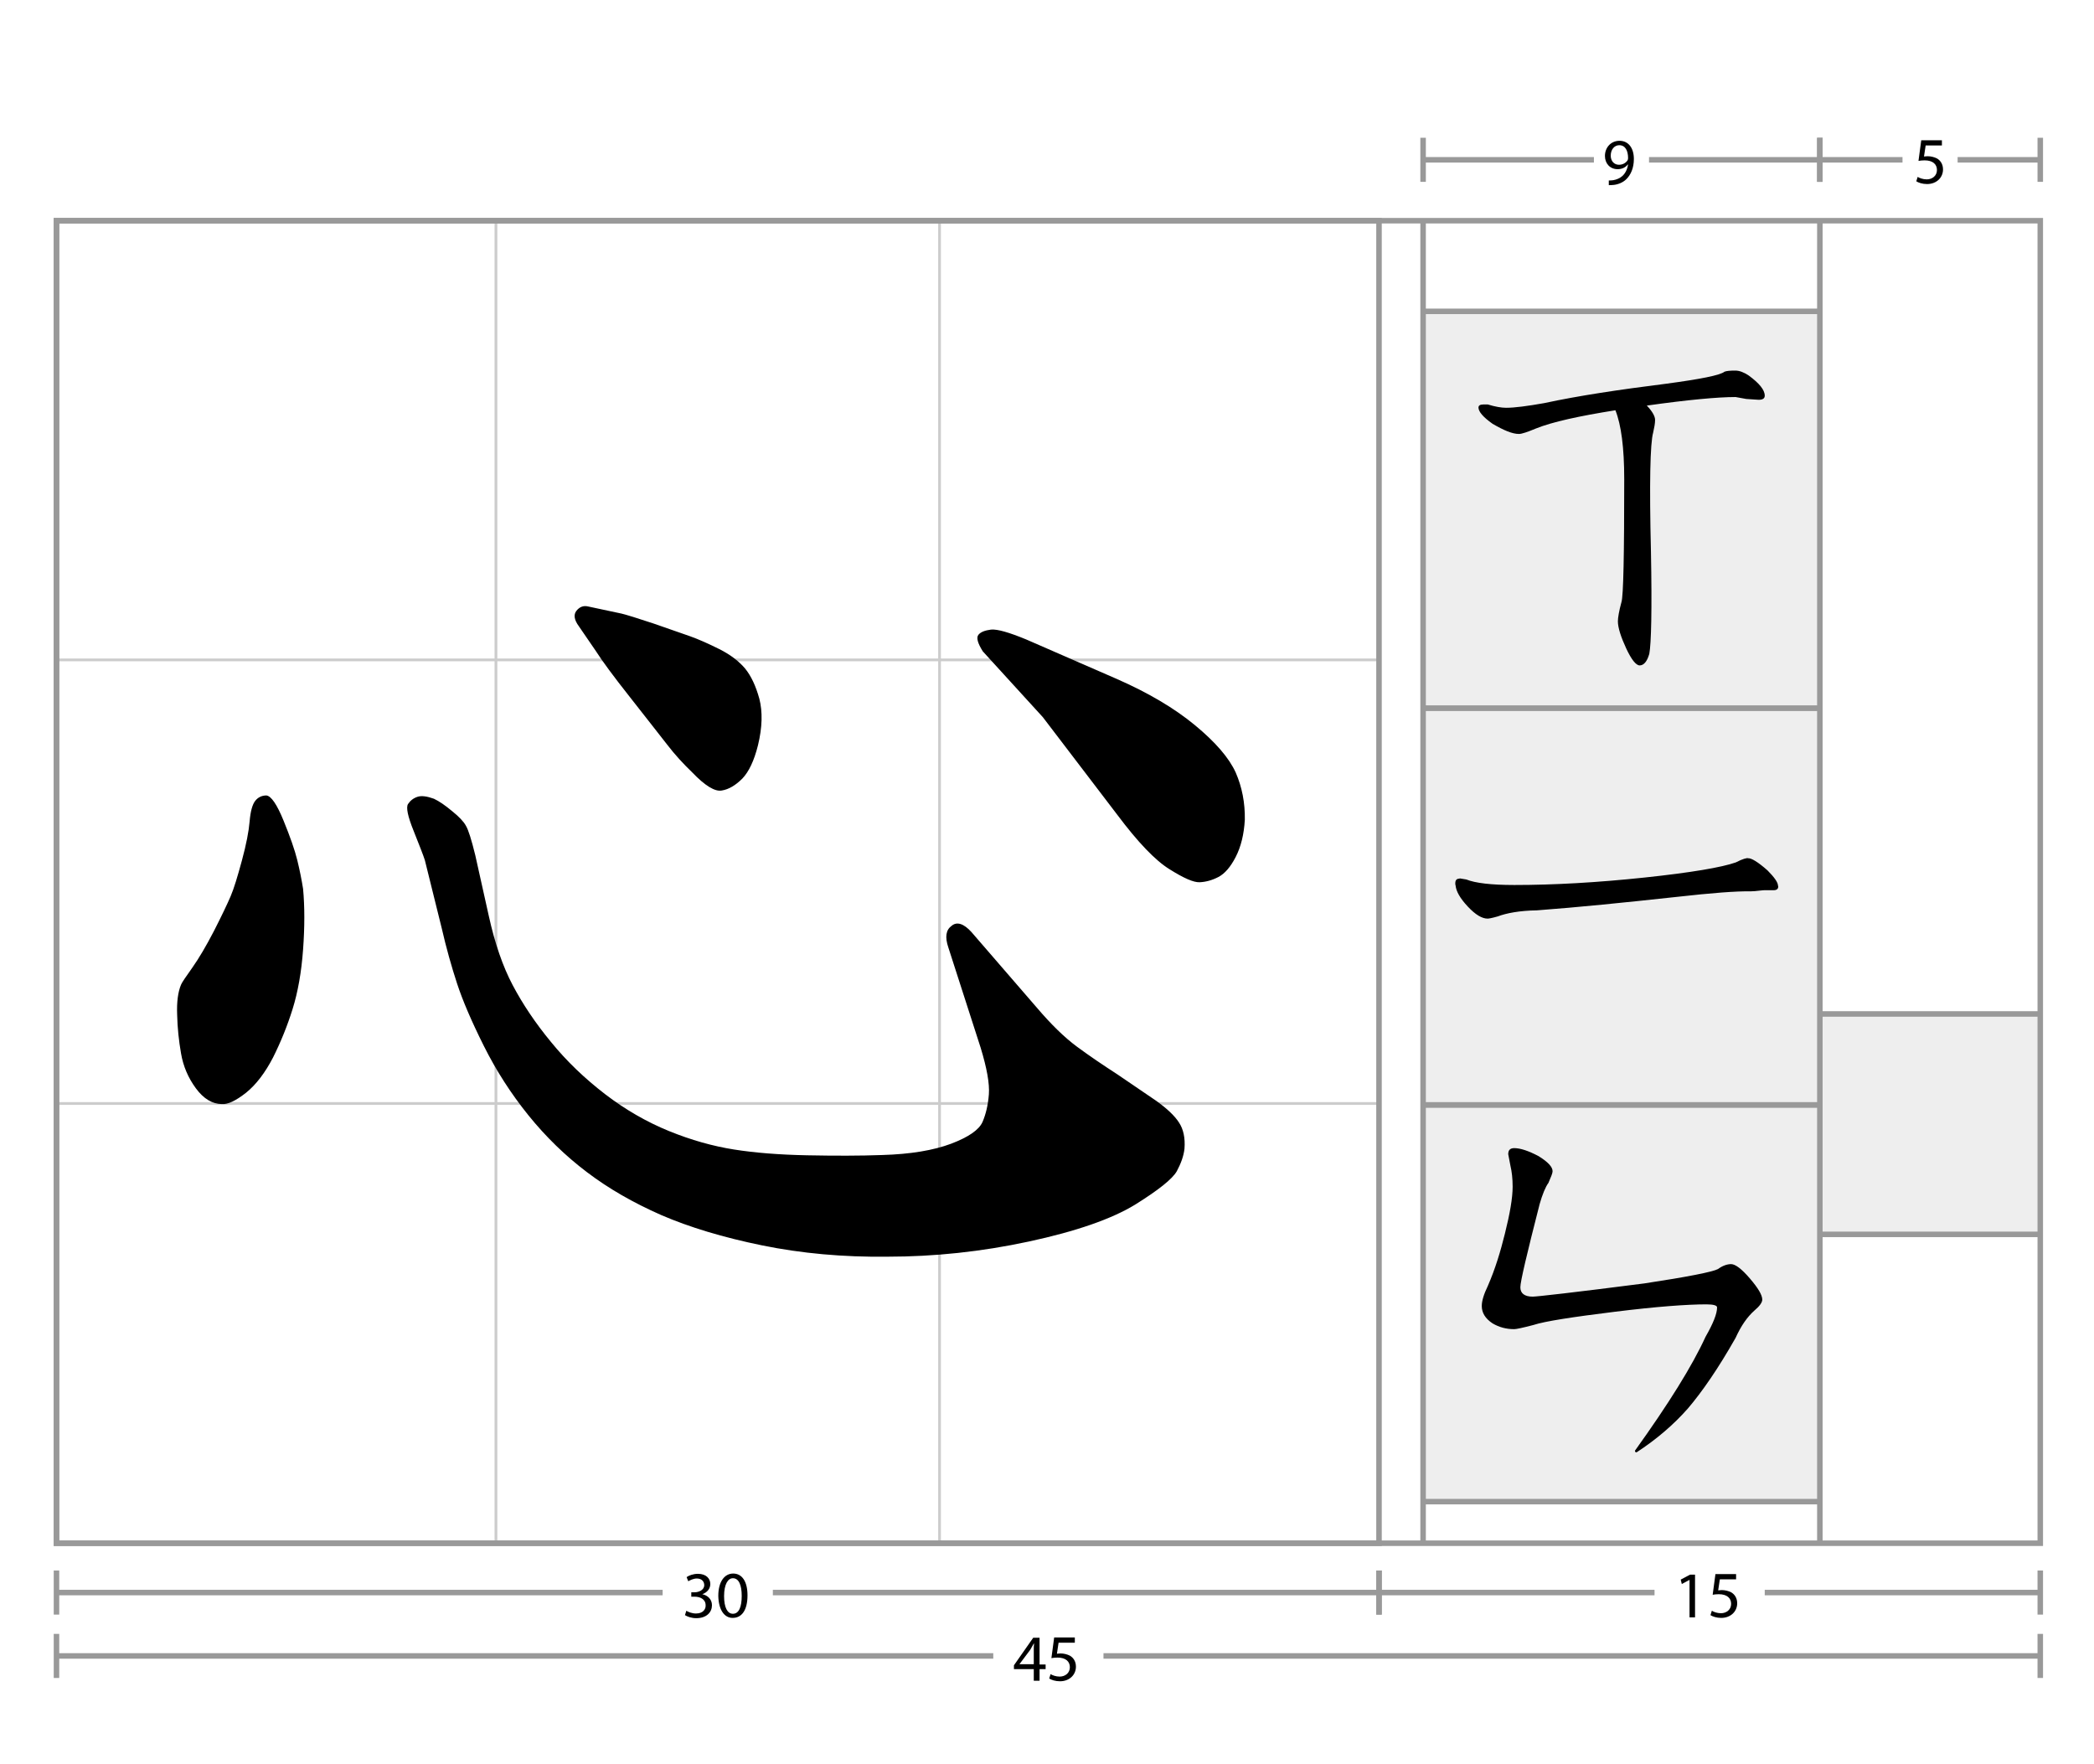
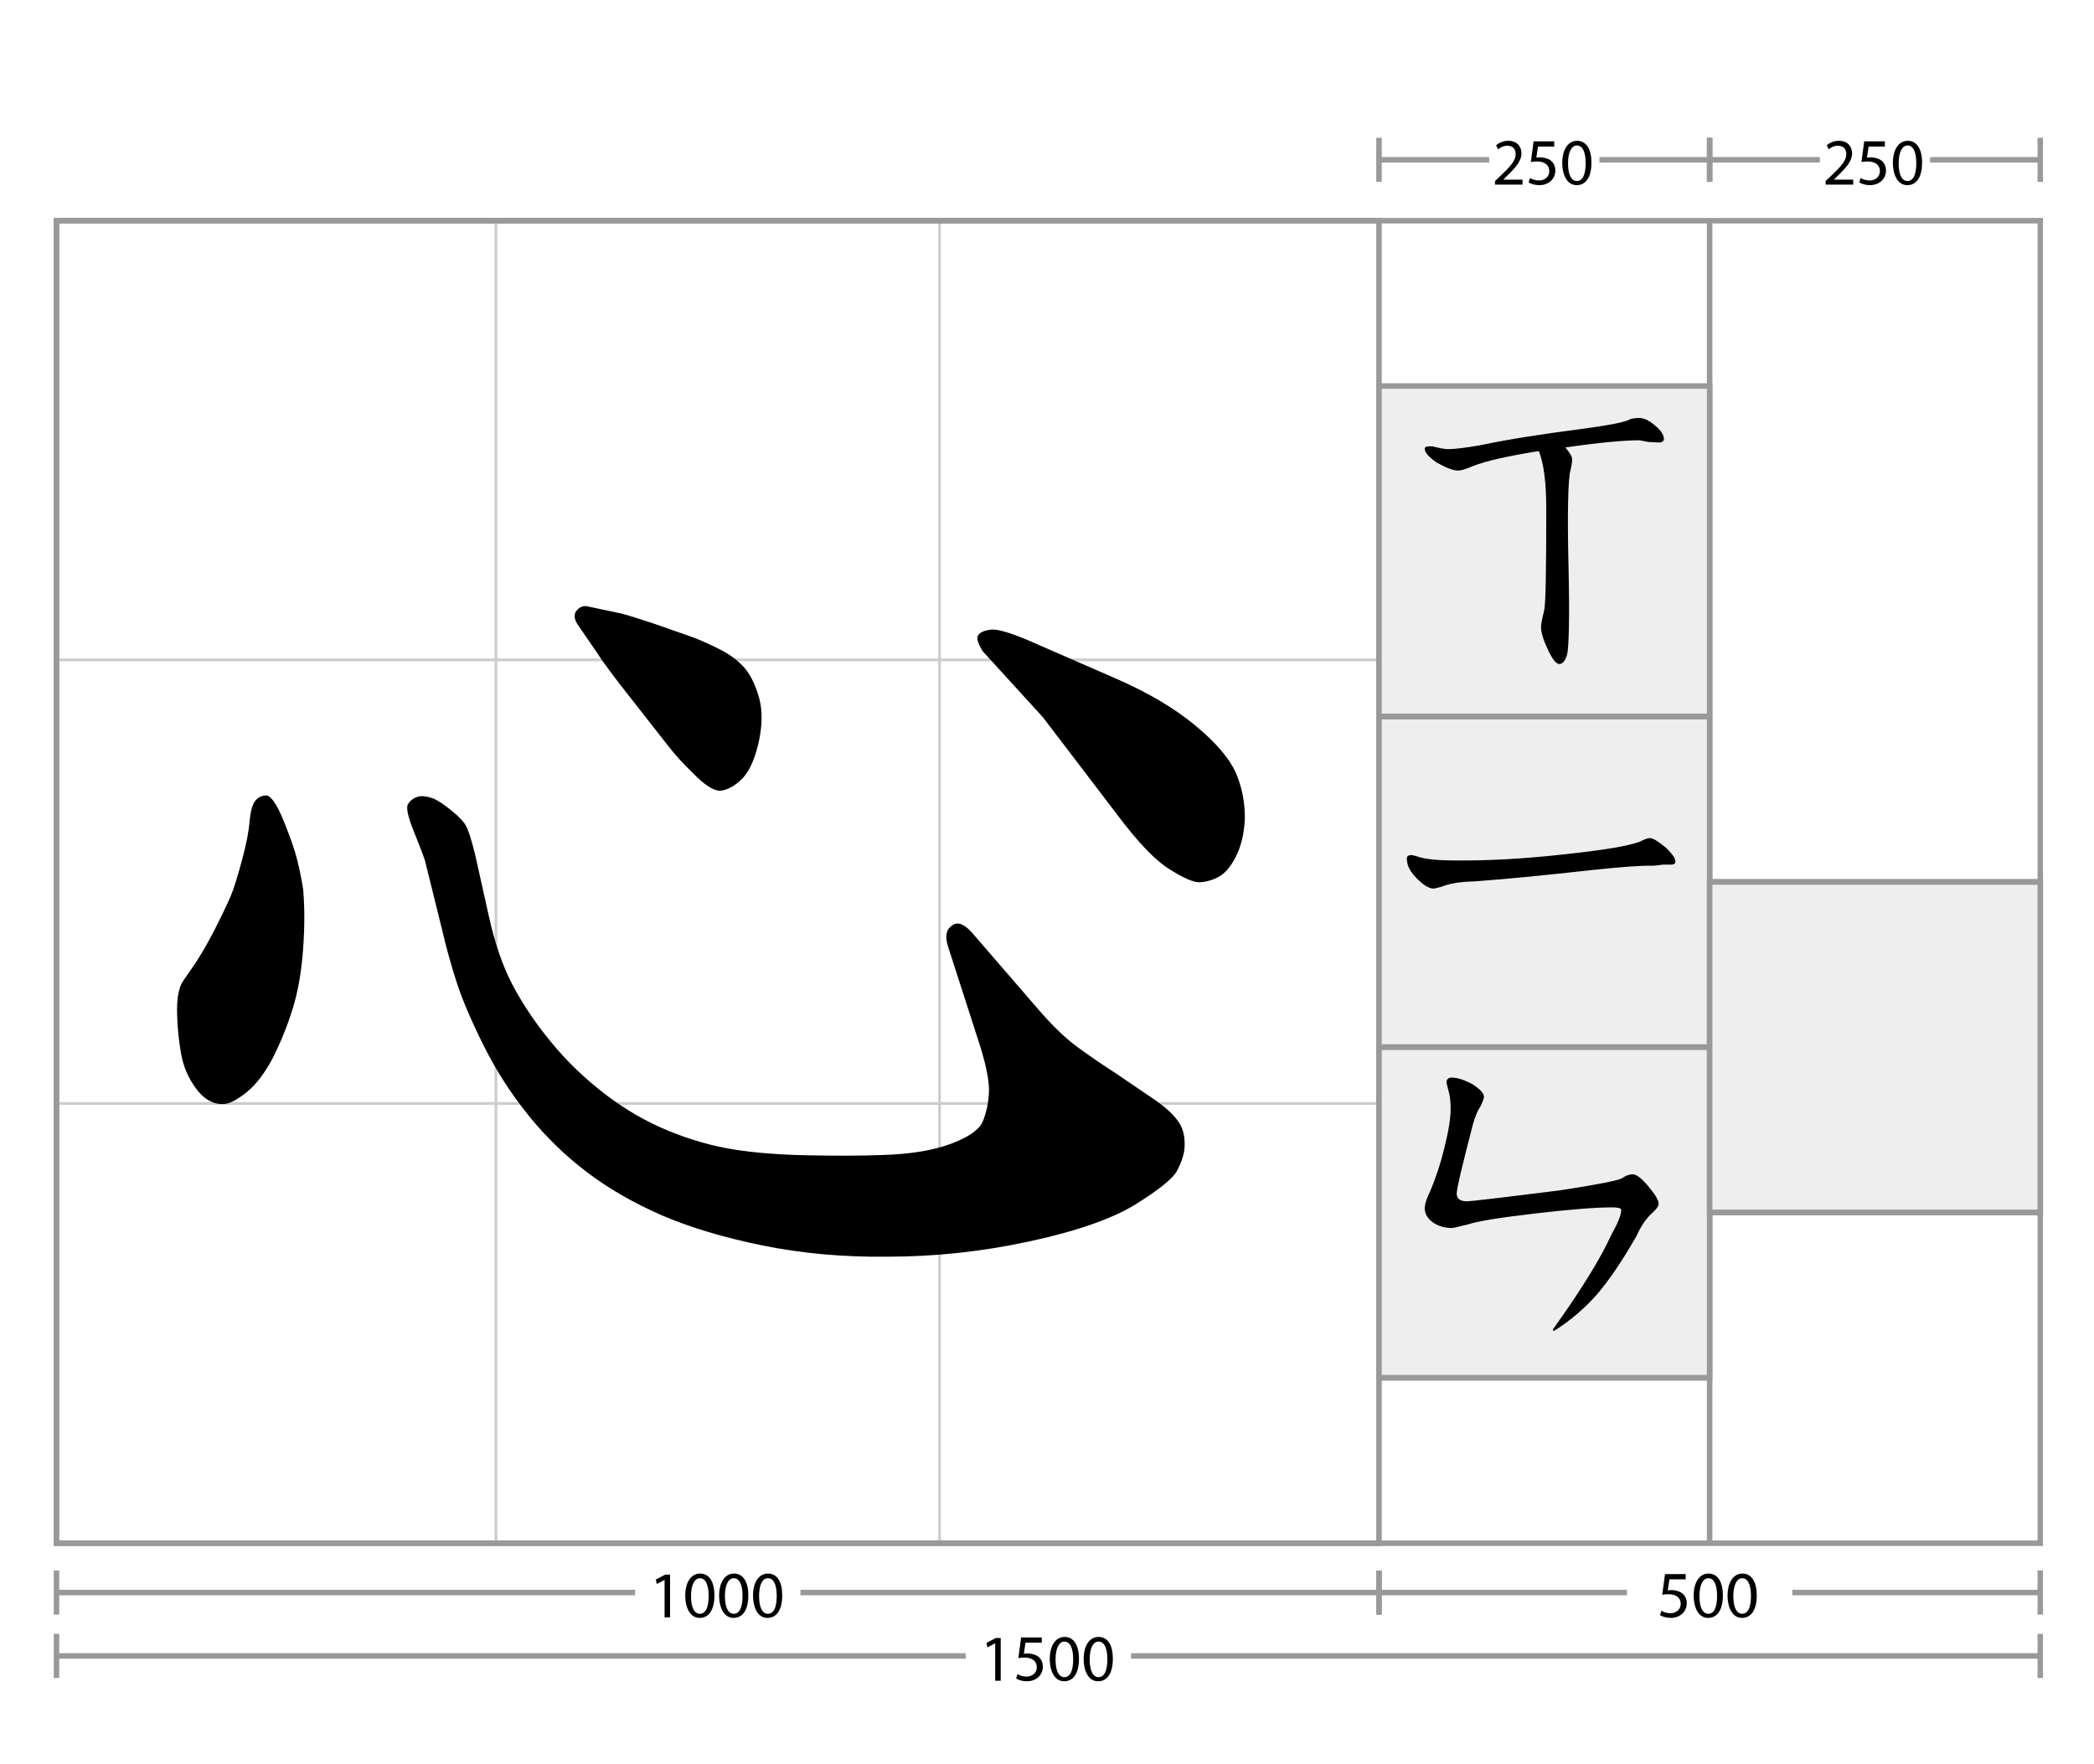
- <svg xmlns="http://www.w3.org/2000/svg" viewBox="0 0 760 640" enable-background="new 0 0 760 640">
+ <svg xmlns="http://www.w3.org/2000/svg" viewBox="0 0 760 640">
+   <g stroke-miterlimit="10">
+     <g fill="none" stroke="#CCC">
+       <path d="M180 560V80M341 560V80M20.5 239.5h480M20.5 400.5h480" />
+     </g>
+     <g fill="none" stroke="#999" stroke-width="2">
+       <path d="M20.5 80.1h720v480h-720z" />
+       <path d="M20.5 80.1h480v480h-480zM620.5 560V80" />
+     </g>
+     <g fill="#EEE" stroke="#999" stroke-width="2">
+       <path d="M500.5 140.1h120v120h-120zM500.5 260.1h120v120h-120zM500.5 380h120M500.5 260h120M500.5 380.1h120v120h-120zM500.5 500h120M500.5 380h120" />
+     </g>
+     <g fill="#EEE" stroke="#999" stroke-width="2">
+       <path d="M620.5 320.1h120v120h-120zM620.5 440h120M620.5 320h120" />
+     </g>
+   </g>
+   <path fill="none" stroke="#999" stroke-width="2" stroke-miterlimit="10" d="M20.5 601h330M410.5 601h330" />
+   <path fill="#999" d="M19.5 593h2v16h-2zM739.5 593h2v16h-2z" />
+   <path d="M361.2 596.4l-2.8 1.5-.4-1.6 3.4-1.8h1.8V610h-2v-13.6zM378.2 596.2h-6l-.6 4c.4 0 .7-.1 1.3-.1 1.2 0 2.4.3 3.4.8 1.2.7 2.2 2 2.2 4 0 3-2.4 5.3-5.8 5.3-1.7 0-3.1-.5-3.9-1l.5-1.6c.6.4 1.9.9 3.3.9 2 0 3.7-1.3 3.7-3.4 0-2-1.4-3.5-4.5-3.5-.9 0-1.6.1-2.2.2l1-7.5h7.5v1.9zM391.6 602c0 5.3-2 8.2-5.4 8.2-3 0-5.1-2.9-5.2-8 0-5.2 2.3-8.1 5.4-8.1 3.3 0 5.2 3 5.2 7.9zm-8.5.3c0 4.1 1.2 6.4 3.2 6.4 2.2 0 3.2-2.5 3.2-6.5 0-3.8-1-6.4-3.2-6.4-1.8 0-3.2 2.2-3.2 6.5zM403.9 602c0 5.3-2 8.2-5.4 8.2-3 0-5.1-2.9-5.2-8 0-5.2 2.3-8.1 5.4-8.1 3.4 0 5.2 3 5.2 7.9zm-8.4.3c0 4.1 1.2 6.4 3.2 6.4 2.2 0 3.2-2.5 3.2-6.5 0-3.8-1-6.4-3.2-6.4-1.9 0-3.2 2.2-3.2 6.5z" />
  <g>
+     <path fill="none" stroke="#999" stroke-width="2" stroke-miterlimit="10" d="M20.5 578h210M290.5 578h210" />
+     <path fill="#999" d="M19.5 570h2v16h-2zM499.5 570h2v16h-2z" />
    <g>
-       <path fill="none" stroke="#999" stroke-width="2" stroke-miterlimit="10" d="M20.5 601h340M400.5 601h340" />
-       <path fill="#999" d="M19.5 593h2v16h-2zM739.5 593h2v16h-2z" />
-       <path d="M375.2 610v-4.2H368v-1.4l7-10h2.3v9.7h2.2v1.7h-2.2v4.2h-2.1zm0-5.9v-5.2c0-.8 0-1.6.1-2.4h-.1c-.5.9-.9 1.6-1.3 2.3L370 604h5.2zM390.2 596.2h-6l-.6 4c.4 0 .7-.1 1.3-.1 1.2 0 2.4.3 3.4.8 1.2.7 2.2 2 2.2 4 0 3-2.4 5.3-5.8 5.3-1.7 0-3.1-.5-3.9-1l.5-1.6c.6.4 1.9.9 3.3.9 2 0 3.7-1.3 3.7-3.4 0-2-1.4-3.5-4.5-3.5-.9 0-1.6.1-2.2.2l1-7.5h7.5v1.9z" />
-     </g>
-     <g>
-       <path fill="none" stroke="#999" stroke-width="2" stroke-miterlimit="10" d="M20.5 578h220M280.5 578h220" />
-       <path fill="#999" d="M19.5 570h2v16h-2zM499.5 570h2v16h-2z" />
-       <path d="M249.1 584.6c.6.4 2 1 3.5 1 2.7 0 3.6-1.7 3.5-3 0-2.2-2-3.1-4-3.1h-1.2v-1.6h1.2c1.5 0 3.5-.8 3.5-2.6 0-1.2-.8-2.4-2.7-2.4-1.2 0-2.4.6-3.1 1l-.6-1.5c.8-.6 2.4-1.2 4.1-1.2 3.1 0 4.5 1.8 4.5 3.7 0 1.6-1 3-2.9 3.7 1.9.4 3.5 1.8 3.5 4 0 2.5-1.9 4.7-5.7 4.7-1.8 0-3.3-.6-4.1-1.1l.5-1.6zM271.3 579c0 5.3-2 8.2-5.4 8.2-3 0-5.1-2.9-5.2-8 0-5.2 2.3-8.1 5.4-8.1 3.3 0 5.2 3 5.2 7.9zm-8.5.3c0 4.1 1.2 6.4 3.2 6.4 2.2 0 3.2-2.5 3.2-6.5 0-3.8-1-6.4-3.2-6.4-1.8 0-3.2 2.2-3.2 6.5z" />
-     </g>
-     <g>
-       <path fill="none" stroke="#999" stroke-width="2" stroke-miterlimit="10" d="M500.5 578h100M640.5 578h100" />
-       <path fill="#999" d="M499.5 570h2v16h-2zM739.5 570h2v16h-2z" />
-       <path d="M613.2 573.4l-2.8 1.5-.4-1.6 3.4-1.8h1.8V587h-2v-13.6zM630.2 573.2h-6l-.6 4c.4 0 .7-.1 1.3-.1 1.2 0 2.4.3 3.4.8 1.2.7 2.2 2 2.2 4 0 3-2.4 5.3-5.8 5.3-1.7 0-3.1-.5-3.9-1l.5-1.6c.6.4 1.9.9 3.3.9 2 0 3.7-1.3 3.7-3.4 0-2-1.4-3.5-4.5-3.5-.9 0-1.6.1-2.2.2l1-7.5h7.5v1.9z" />
+       <path d="M241.2 573.4l-2.8 1.5-.4-1.6 3.4-1.8h1.8V587h-2v-13.6zM259.3 579c0 5.3-2 8.2-5.4 8.2-3 0-5.1-2.9-5.2-8 0-5.2 2.3-8.1 5.4-8.1 3.3 0 5.2 3 5.2 7.9zm-8.5.3c0 4.1 1.2 6.4 3.2 6.4 2.2 0 3.2-2.5 3.2-6.5 0-3.8-1-6.4-3.2-6.4-1.8 0-3.2 2.2-3.2 6.5zM271.6 579c0 5.3-2 8.2-5.4 8.2-3 0-5.1-2.9-5.2-8 0-5.2 2.3-8.1 5.4-8.1 3.3 0 5.2 3 5.2 7.9zm-8.5.3c0 4.1 1.2 6.4 3.2 6.4 2.2 0 3.2-2.5 3.2-6.5 0-3.8-1-6.4-3.2-6.4-1.8 0-3.2 2.2-3.2 6.5zM283.9 579c0 5.3-2 8.2-5.4 8.2-3 0-5.1-2.9-5.2-8 0-5.2 2.3-8.1 5.4-8.1 3.4 0 5.2 3 5.2 7.9zm-8.4.3c0 4.1 1.2 6.4 3.2 6.4 2.2 0 3.2-2.5 3.2-6.5 0-3.8-1-6.4-3.2-6.4-1.9 0-3.2 2.2-3.2 6.5z" />
    </g>
  </g>
  <g>
+     <path fill="none" stroke="#999" stroke-width="2" stroke-miterlimit="10" d="M500.5 578h90M650.5 578h90" />
+     <path fill="#999" d="M499.5 570h2v16h-2zM739.5 570h2v16h-2z" />
    <g>
-       <path fill="none" stroke="#999" stroke-width="2" stroke-miterlimit="10" d="M660.5 58h30M710.5 58h30" />
-       <path fill="#999" d="M659.5 50h2v16h-2zM739.5 50h2v16h-2z" />
-       <path fill="none" d="M694.5 46.5h13.9v30.4h-13.9z" />
-       <path d="M704.9 52.8h-6l-.6 4c.4 0 .7-.1 1.3-.1 1.2 0 2.4.3 3.4.8 1.2.7 2.2 2 2.2 4 0 3-2.4 5.3-5.8 5.3-1.7 0-3.1-.5-3.9-1l.5-1.6c.6.4 1.9.9 3.3.9 2 0 3.7-1.3 3.7-3.4 0-2-1.4-3.5-4.5-3.5-.9 0-1.6.1-2.2.2l1-7.5h7.5v1.9z" />
-     </g>
-     <g>
-       <path fill="none" stroke="#999" stroke-width="2" stroke-miterlimit="10" d="M516.5 58h62M598.5 58h62" />
-       <path fill="#999" d="M515.5 50h2v16h-2zM659.5 50h2v16h-2z" />
-       <path d="M583.8 65.5c.5 0 1 0 1.7-.1 1.2-.2 2.4-.7 3.3-1.5 1-.9 1.8-2.3 2.1-4.2h-.1c-.9 1.1-2.1 1.7-3.7 1.7-2.8 0-4.6-2.1-4.6-4.8 0-3 2.1-5.5 5.3-5.5s5.2 2.6 5.2 6.6c0 3.4-1.2 5.8-2.7 7.3-1.2 1.2-2.9 1.9-4.5 2.1-.8.1-1.4.1-1.9.1v-1.7zm.8-9c0 1.9 1.2 3.3 3 3.3 1.4 0 2.5-.7 3.1-1.6.1-.2.2-.4.2-.8 0-2.7-1-4.7-3.2-4.7-1.8 0-3.1 1.6-3.1 3.8z" />
+       <path d="M611.9 573.2h-6l-.6 4c.4 0 .7-.1 1.3-.1 1.2 0 2.4.3 3.4.8 1.2.7 2.2 2 2.2 4 0 3-2.4 5.3-5.8 5.3-1.7 0-3.1-.5-3.9-1l.5-1.6c.6.4 1.9.9 3.3.9 2 0 3.7-1.3 3.7-3.4 0-2-1.4-3.5-4.5-3.5-.9 0-1.6.1-2.2.2l1-7.5h7.5v1.9zM625.3 579c0 5.3-2 8.2-5.4 8.2-3 0-5.1-2.9-5.2-8 0-5.2 2.3-8.1 5.4-8.1 3.3 0 5.2 3 5.2 7.9zm-8.5.3c0 4.1 1.2 6.4 3.2 6.4 2.2 0 3.2-2.5 3.2-6.5 0-3.8-1-6.4-3.2-6.4-1.8 0-3.2 2.2-3.2 6.5zM637.6 579c0 5.3-2 8.2-5.4 8.2-3 0-5.1-2.9-5.2-8 0-5.2 2.3-8.1 5.4-8.1 3.3 0 5.2 3 5.2 7.9zm-8.5.3c0 4.1 1.2 6.4 3.2 6.4 2.2 0 3.2-2.5 3.2-6.5 0-3.8-1-6.4-3.2-6.4-1.8 0-3.2 2.2-3.2 6.5z" />
    </g>
  </g>
  <g>
+     <path fill="none" stroke="#999" stroke-width="2" stroke-miterlimit="10" d="M620.5 58h40M700.5 58h40" />
+     <path fill="#999" d="M619.5 50h2v16h-2zM739.5 50h2v16h-2z" />
    <g>
-       <path fill="#eee" d="M516.5 401.1h144v144h-144z" />
-       <path fill="none" stroke="#999" stroke-width="2" stroke-miterlimit="10" d="M516.5 545h144M516.5 401h144" />
-     </g>
-     <g>
-       <path fill="#eee" d="M516.5 257.1h144v144h-144z" />
-       <path fill="none" stroke="#999" stroke-width="2" stroke-miterlimit="10" d="M516.5 401h144M516.5 257h144" />
-     </g>
-     <g>
-       <path fill="#eee" d="M516.5 113.1h144v144h-144z" />
-       <path fill="none" stroke="#999" stroke-width="2" stroke-miterlimit="10" d="M516.5 257h144M516.5 113h144" />
-     </g>
-     <g>
-       <path fill="#eee" d="M660.5 368.1h80v80h-80z" />
-       <path fill="none" stroke="#999" stroke-width="2" stroke-miterlimit="10" d="M660.5 368h80M660.5 448h80" />
-     </g>
-     <g fill="none" stroke="#999" stroke-width="2" stroke-miterlimit="10">
-       <path d="M660.5 128M516.5 128M660.5 160M516.5 160" />
-     </g>
-     <g fill="none" stroke="#ccc" stroke-miterlimit="10">
-       <path d="M180 560V80M341 560V80M20.5 239.5h480M20.5 400.5h480" />
-     </g>
-     <g fill="none" stroke="#999" stroke-width="2" stroke-miterlimit="10">
-       <path d="M20.5 80.1h720v480h-720z" />
-       <path d="M20.5 80.1h480v480h-480z" />
-       <path d="M660.5 560V80M516.5 560V80" />
+       <path d="M662.6 67v-1.3l1.7-1.6c4-3.8 5.8-5.8 5.8-8.2 0-1.6-.8-3-3.1-3-1.4 0-2.6.7-3.3 1.3l-.7-1.5c1.1-.9 2.6-1.6 4.4-1.6 3.4 0 4.8 2.3 4.8 4.5 0 2.9-2.1 5.2-5.4 8.4l-1.2 1.2h7V67h-10zM684.2 53.2h-6l-.6 4c.4 0 .7-.1 1.3-.1 1.2 0 2.4.3 3.4.8 1.2.7 2.2 2 2.2 4 0 3-2.4 5.3-5.8 5.3-1.7 0-3.1-.5-3.9-1l.5-1.6c.6.4 1.9.9 3.3.9 2 0 3.7-1.3 3.7-3.4 0-2-1.4-3.5-4.5-3.5-.9 0-1.6.1-2.2.2l1-7.5h7.5v1.9zM697.6 59c0 5.3-2 8.2-5.4 8.2-3 0-5.1-2.9-5.2-8 0-5.2 2.3-8.1 5.4-8.1 3.3 0 5.2 3 5.2 7.9zm-8.5.3c0 4.1 1.2 6.4 3.2 6.4 2.2 0 3.2-2.5 3.2-6.5 0-3.8-1-6.4-3.2-6.4-1.8 0-3.2 2.2-3.2 6.5z" />
    </g>
  </g>
  <g>
-     <path d="M558.4 419.6c3.4 2.1 5.1 3.9 5.1 5.5 0 .7-.6 2.1-1.5 4.2-1.1 1.5-2.2 4.2-3.2 7.7-4.6 18-7 28.1-7 30.2 0 2.2 1.5 3.4 4.5 3.4 1.4 0 14.9-1.5 40.5-4.8 15.9-2.4 24.8-4.2 26.7-5.2 1.8-1.3 3.4-1.8 4.8-1.8 1.5 0 3.8 1.7 6.8 5.2s4.5 6 4.5 7.7c0 1-1 2.4-2.8 3.9-2.7 2.4-4.9 5.6-6.9 10-6.3 11.1-12.1 19.5-17.3 25.6-5.2 5.9-11.4 11.2-18.6 15.9-.4 0-.6-.1-.6-.6 12.2-17 20.8-30.8 25.6-41.3 2.8-4.9 4.2-8.4 4.2-10.7 0-.7-1.3-1.1-3.9-1.1-6.9 0-18 .8-33.3 2.7s-25.2 3.4-29.5 4.8c-3.8 1-6.2 1.5-6.9 1.5-3 0-5.5-.7-7.9-2.1-2.7-1.8-3.9-3.9-3.9-6.3 0-1.8.7-4.2 2.2-7.3 2.7-6.2 4.6-12.5 6.2-19 1.8-7.2 2.8-12.9 2.8-17 0-3-.3-5.5-.8-7.6l-.8-4.2c0-1.5.7-2.2 2.2-2.2 2.2 0 5.2 1 8.8 2.9zM546.6 148c3.1 0 7.7-.6 13.9-1.7 12.5-2.7 27.3-4.9 44-7 12.7-1.7 19.8-3.1 21.4-4.4.8-.3 2.1-.4 3.9-.4 1.5 0 3.1.6 4.9 1.8 3.8 2.8 5.8 5.2 5.8 7.3 0 1-.7 1.5-2.2 1.5-.1 0-1.7-.1-4.5-.3-2.4-.4-3.7-.7-3.9-.7-6.5 0-17.2 1-32.2 3.1 2 2.1 3 3.9 3 5.2s-.3 2.8-.7 4.6c-1.1 3.9-1.4 18.4-.8 43.3.4 21 .1 33.3-.6 37-.8 2.8-2 4.2-3.5 4.2-1.3 0-3-2.1-4.9-6.2s-3-7.5-3-9.8c0-1.3.4-3.7 1.3-7 .7-2.2 1-17.2 1-44.6 0-11.4-1.1-19.7-3.2-25-13.2 2.1-22.8 4.2-28.8 6.6-3.1 1.3-5.2 2-6.2 2-2.4 0-5.5-1.3-9.6-3.7-3.4-2.4-5.1-4.4-5.1-5.9 0-.7.6-1.1 1.7-1.1h1.7c2.6.8 4.9 1.2 6.6 1.2zM110 322.6c.6 6.4.6 13.8 0 22-.6 8.3-1.9 15.5-3.8 21.6s-4.3 12-7.1 17.6c-2.9 5.6-6.2 9.9-9.8 12.8-3.7 2.9-6.6 4.3-8.8 4.1-3.4 0-6.6-1.9-9.4-5.7-2.8-3.8-4.6-8-5.4-12.7-.8-4.6-1.3-9.3-1.4-13.9-.2-4.7.3-8.4 1.4-11 .3-.8 1.7-2.8 4.1-6.2 2.4-3.4 5-7.8 7.9-13.4 2.8-5.5 4.8-9.7 6-12.5s2.5-7.1 4.1-13c1.6-5.9 2.5-10.6 2.8-14.2.3-3.6 1-6.1 2-7.4 1-1.3 2.4-2 4.1-2 1.7.2 3.8 3.2 6.2 9.1 2.4 5.9 4.1 10.7 5 14.4.9 3.7 1.6 7.2 2.1 10.4zm242.6 15.7l23.7 27.4c5.2 6.1 10 10.8 14.6 14.2 4.6 3.4 9.5 6.7 14.6 10l14.1 9.6c3.9 2.8 6.7 5.4 8.3 7.9 1.6 2.4 2.3 5.6 2 9.5-.3 2.7-1.3 5.4-2.8 8.2-1.6 2.8-6.6 6.8-15.1 12.1-8.5 5.2-21.4 9.7-38.6 13.4-17.2 3.7-34.3 5.5-51.3 5.5-16.1.2-31.3-1.2-45.5-4.1-14.2-2.9-26.4-6.6-36.6-11-10.2-4.5-19.1-9.6-27-15.6-7.8-5.9-14.9-12.8-21.2-20.6-6.3-7.8-11.7-16.2-16.2-25.2s-7.7-16.5-9.7-22.6c-2-6.1-3.9-12.8-5.6-20.2l-6.1-24.6c-.6-1.9-2-5.4-4.1-10.7-2.1-5.2-2.8-8.5-2-9.7.8-1.2 1.9-2.1 3.4-2.6s3.5-.2 6 .7c1.9.9 4.1 2.4 6.6 4.5 2.5 2 4.2 3.8 5 5.3.9 1.5 2 5 3.4 10.7l4.9 22c2.2 10 5.1 18.4 8.7 25.2 3.6 6.8 8.2 13.7 13.9 20.6 5.7 7 12.2 13.2 19.6 18.9 7.3 5.6 15.1 10.1 23.2 13.4 8.1 3.3 16 5.5 23.6 6.7 7.6 1.2 16.4 1.9 26.5 2.1s19.2.2 27.3-.1c10.3-.3 18.6-1.7 25-4.1 6.3-2.4 10.1-5 11.4-7.9 1.2-2.8 2-6.1 2.3-10 .3-3.8-.7-9.5-3-17l-11.7-36.3c-1.3-3.8-.9-6.4 1.2-7.9 1.9-1.6 4.4-.8 7.2 2.3zM216.2 236.2l-6.1-8.9c-1.7-2.3-2-4.2-.9-5.6 1.1-1.4 2.5-2 4.2-1.6l12.2 2.6c2 .5 5.9 1.7 11.6 3.6 5.7 2 10.1 3.5 13.2 4.6 3.1 1.1 6.7 2.7 10.7 4.7 4 2 7.1 4.4 9.3 7 2.2 2.7 3.9 6.3 5.2 11 1.2 4.7 1.1 10.3-.5 16.9-1.4 5.6-3.3 9.6-5.7 12.1-2.4 2.4-4.9 3.9-7.4 4.3-2.5.5-6.1-1.7-10.8-6.6-3.1-3-6.2-6.3-9.1-10.1-3-3.8-7.4-9.5-13.4-17.1-6.1-7.7-10.2-13.3-12.5-16.9zm189.3 59.5l-27-35.4-21.8-23.9c-1.9-3-2.4-5-1.6-6 .8-1 2.3-1.6 4.6-1.9 2.3-.2 6.5 1 12.8 3.6l32.8 14.3c11.4 5 20.9 10.6 28.4 16.8 7.5 6.2 12.4 11.9 14.8 17.2 2.3 5.3 3.4 11 3.3 17.1-.3 5.3-1.4 9.8-3.3 13.5-1.9 3.7-4 6.1-6.3 7.3s-4.6 1.8-6.8 1.9c-2.2.1-5.8-1.5-10.9-4.7-5.2-3.2-11.5-9.8-19-19.8zM596.8 318.5c17-1.8 28.1-3.7 33.2-5.5 2.5-1.3 4.1-1.7 4.5-1.5 1.1-.1 3.5 1.3 7 4.4 2.5 2.5 3.8 4.4 3.8 5.5l.1.3c0 1-.6 1.4-1.8 1.4h-2.4c-1.7-.1-3.7.4-5.8.4-5.3-.1-14.2.6-26.7 2-19.3 2.1-36.1 3.8-50.9 4.9-6.3.1-11 1-14.2 2.2-2.1.6-3.2.8-3.7.8-2 0-4.4-1.4-7.2-4.4s-4.2-5.5-4.4-7.6l-.1-.4c-.1-1.4.3-2.1 1.5-2.1l.1-.1c.1 0 1.7.3 2.4.4 3.2 1.3 9 2 17.4 2 14.4 0 30.2-.9 47.2-2.7z" />
+     <path fill="none" stroke="#999" stroke-width="2" stroke-miterlimit="10" d="M500.5 58h40M580.5 58h40" />
+     <path fill="#999" d="M499.5 50h2v16h-2zM619.5 50h2v16h-2z" />
+     <g>
+       <path d="M542.6 67v-1.3l1.7-1.6c4-3.8 5.8-5.8 5.8-8.2 0-1.6-.8-3-3.1-3-1.4 0-2.6.7-3.3 1.3l-.7-1.5c1.1-.9 2.6-1.6 4.4-1.6 3.4 0 4.8 2.3 4.8 4.5 0 2.9-2.1 5.2-5.4 8.4l-1.2 1.2h7V67h-10zM564.2 53.2h-6l-.6 4c.4 0 .7-.1 1.3-.1 1.2 0 2.4.3 3.4.8 1.2.7 2.2 2 2.2 4 0 3-2.4 5.3-5.8 5.3-1.7 0-3.1-.5-3.9-1l.5-1.6c.6.4 1.9.9 3.3.9 2 0 3.7-1.3 3.7-3.4 0-2-1.4-3.5-4.5-3.5-.9 0-1.6.1-2.2.2l1-7.5h7.5v1.9zM577.6 59c0 5.3-2 8.2-5.4 8.2-3 0-5.1-2.9-5.2-8 0-5.2 2.3-8.1 5.4-8.1 3.3 0 5.2 3 5.2 7.9zm-8.5.3c0 4.1 1.2 6.4 3.2 6.4 2.2 0 3.2-2.5 3.2-6.5 0-3.8-1-6.4-3.2-6.4-1.8 0-3.2 2.2-3.2 6.5z" />
+     </g>
+   </g>
+   <g>
+     <path d="M534.4 393.5c2.8 1.8 4.2 3.3 4.2 4.6 0 .6-.5 1.8-1.3 3.5-.9 1.3-1.9 3.5-2.7 6.4-3.9 15-5.9 23.4-5.9 25.2 0 1.9 1.3 2.8 3.8 2.8 1.2 0 12.4-1.3 33.8-4 13.2-2 20.6-3.5 22.3-4.3 1.5-1.1 2.8-1.5 4-1.5 1.3 0 3.2 1.4 5.6 4.3s3.8 5 3.8 6.4c0 .8-.8 2-2.3 3.3-2.2 2-4.1 4.7-5.7 8.3-5.3 9.3-10.1 16.3-14.4 21.3-4.3 4.9-9.5 9.4-15.5 13.2-.4 0-.5-.1-.5-.5 10.2-14.2 17.3-25.7 21.3-34.5 2.3-4.1 3.5-7 3.5-8.9 0-.6-1.1-.9-3.3-.9-5.7 0-15 .7-27.8 2.2s-21 2.8-24.6 4c-3.2.8-5.2 1.3-5.7 1.3-2.5 0-4.6-.6-6.6-1.8-2.2-1.5-3.3-3.3-3.3-5.3 0-1.5.6-3.5 1.9-6.1 2.2-5.2 3.9-10.4 5.2-15.8 1.5-6 2.3-10.8 2.3-14.2 0-2.5-.2-4.6-.7-6.3l-.8-3.2c0-1.3.6-1.9 1.9-1.9 2 0 4.5.8 7.5 2.4zM525.6 163c2.6 0 6.4-.5 11.6-1.4 10.4-2.2 22.7-4.1 36.7-5.9 10.5-1.4 16.5-2.6 17.8-3.6.7-.2 1.8-.4 3.3-.4 1.3 0 2.6.5 4.1 1.5 3.2 2.3 4.8 4.3 4.8 6.1 0 .8-.6 1.3-1.9 1.3-.1 0-1.4-.1-3.8-.2-2-.4-3-.6-3.3-.6-5.4 0-14.3.8-26.8 2.6 1.6 1.8 2.5 3.3 2.5 4.3s-.2 2.3-.6 3.9c-.9 3.3-1.2 15.4-.7 36.1.4 17.5.1 27.8-.5 30.8-.7 2.3-1.6 3.5-2.9 3.5-1.1 0-2.5-1.8-4.1-5.2s-2.5-6.2-2.5-8.2c0-1.1.4-3 1.1-5.9.6-1.9.8-14.3.8-37.1 0-9.5-.9-16.4-2.7-20.9-11 1.8-19 3.5-24 5.5-2.6 1.1-4.3 1.6-5.2 1.6-2 0-4.6-1.1-8-3-2.8-2-4.2-3.6-4.2-4.9 0-.6.5-.9 1.4-.9h1.4c2.4.6 4.2 1 5.7 1zM110 322.6c.6 6.4.6 13.8 0 22-.6 8.3-1.9 15.5-3.8 21.6s-4.3 12-7.1 17.6c-2.9 5.6-6.2 9.9-9.8 12.8-3.7 2.9-6.6 4.3-8.8 4.1-3.4 0-6.6-1.9-9.4-5.7-2.8-3.8-4.6-8-5.4-12.7-.8-4.6-1.3-9.3-1.4-13.9-.2-4.7.3-8.4 1.4-11 .3-.8 1.7-2.8 4.1-6.2 2.4-3.4 5-7.8 7.9-13.4 2.8-5.5 4.8-9.7 6-12.5s2.5-7.1 4.1-13c1.6-5.9 2.5-10.6 2.8-14.2.3-3.6 1-6.1 2-7.4 1-1.3 2.4-2 4.1-2 1.7.2 3.8 3.2 6.2 9.1 2.4 5.9 4.1 10.7 5 14.4.9 3.7 1.6 7.2 2.1 10.4zm242.6 15.7l23.7 27.4c5.2 6.1 10 10.8 14.6 14.2 4.6 3.4 9.5 6.7 14.6 10l14.1 9.6c3.9 2.8 6.7 5.4 8.3 7.9 1.6 2.4 2.3 5.6 2 9.5-.3 2.7-1.3 5.4-2.8 8.2-1.6 2.8-6.6 6.8-15.1 12.1-8.5 5.2-21.4 9.7-38.6 13.4-17.2 3.7-34.3 5.5-51.3 5.5-16.1.2-31.3-1.2-45.5-4.1-14.2-2.9-26.4-6.6-36.6-11-10.2-4.5-19.1-9.6-27-15.6-7.8-5.9-14.9-12.8-21.2-20.6-6.3-7.8-11.7-16.2-16.2-25.2s-7.7-16.5-9.7-22.6c-2-6.1-3.9-12.8-5.6-20.2l-6.1-24.6c-.6-1.9-2-5.4-4.1-10.7-2.1-5.2-2.8-8.5-2-9.7.8-1.2 1.9-2.1 3.4-2.6s3.5-.2 6 .7c1.9.9 4.1 2.4 6.6 4.5 2.5 2 4.2 3.8 5 5.3.9 1.5 2 5 3.4 10.7l4.9 22c2.2 10 5.1 18.4 8.7 25.2 3.6 6.8 8.2 13.7 13.9 20.6 5.7 7 12.2 13.2 19.6 18.9 7.3 5.6 15.1 10.1 23.2 13.4 8.1 3.3 16 5.5 23.6 6.7 7.6 1.2 16.4 1.9 26.5 2.1s19.2.2 27.3-.1c10.3-.3 18.6-1.7 25-4.1 6.3-2.4 10.1-5 11.4-7.9 1.2-2.8 2-6.1 2.3-10 .3-3.8-.7-9.5-3-17l-11.7-36.3c-1.3-3.8-.9-6.4 1.2-7.9 1.9-1.6 4.4-.8 7.2 2.3zM216.2 236.2l-6.1-8.9c-1.7-2.3-2-4.2-.9-5.6 1.1-1.4 2.5-2 4.2-1.6l12.2 2.6c2 .5 5.9 1.7 11.6 3.6 5.7 2 10.1 3.5 13.2 4.6 3.1 1.1 6.7 2.7 10.7 4.7 4 2 7.1 4.4 9.3 7 2.2 2.7 3.9 6.3 5.2 11 1.2 4.7 1.1 10.3-.5 16.9-1.4 5.6-3.3 9.6-5.7 12.1-2.4 2.4-4.9 3.9-7.4 4.3-2.5.5-6.1-1.7-10.8-6.6-3.1-3-6.2-6.3-9.1-10.1-3-3.8-7.4-9.5-13.4-17.1-6.1-7.7-10.2-13.3-12.5-16.9zm189.3 59.5l-27-35.4-21.8-23.9c-1.9-3-2.4-5-1.6-6 .8-1 2.3-1.6 4.6-1.9 2.3-.2 6.5 1 12.8 3.6l32.8 14.3c11.4 5 20.9 10.6 28.4 16.8 7.5 6.2 12.4 11.9 14.8 17.2 2.3 5.3 3.4 11 3.3 17.1-.3 5.3-1.4 9.8-3.3 13.5-1.9 3.7-4 6.1-6.3 7.3s-4.6 1.8-6.8 1.9c-2.2.1-5.8-1.5-10.9-4.7-5.2-3.2-11.5-9.8-19-19.8zM567.4 310.1c14.2-1.5 23.4-3 27.7-4.6 2.1-1.1 3.4-1.4 3.8-1.3.9-.1 2.9 1.1 5.9 3.6 2.1 2.1 3.2 3.6 3.2 4.6l.1.2c0 .8-.5 1.2-1.5 1.2h-2c-1.4-.1-3 .4-4.8.4-4.5-.1-11.8.5-22.3 1.6-16.1 1.8-30.1 3.2-42.4 4.1-5.3.1-9.1.8-11.8 1.9-1.8.5-2.7.7-3 .7-1.6 0-3.6-1.2-6-3.6s-3.5-4.6-3.6-6.3l-.1-.4c-.1-1.2.2-1.8 1.3-1.8l.1-.1c.1 0 1.4.2 2 .4 2.7 1.1 7.5 1.6 14.5 1.6 11.6.1 24.7-.6 38.9-2.2z" />
  </g>
</svg>
